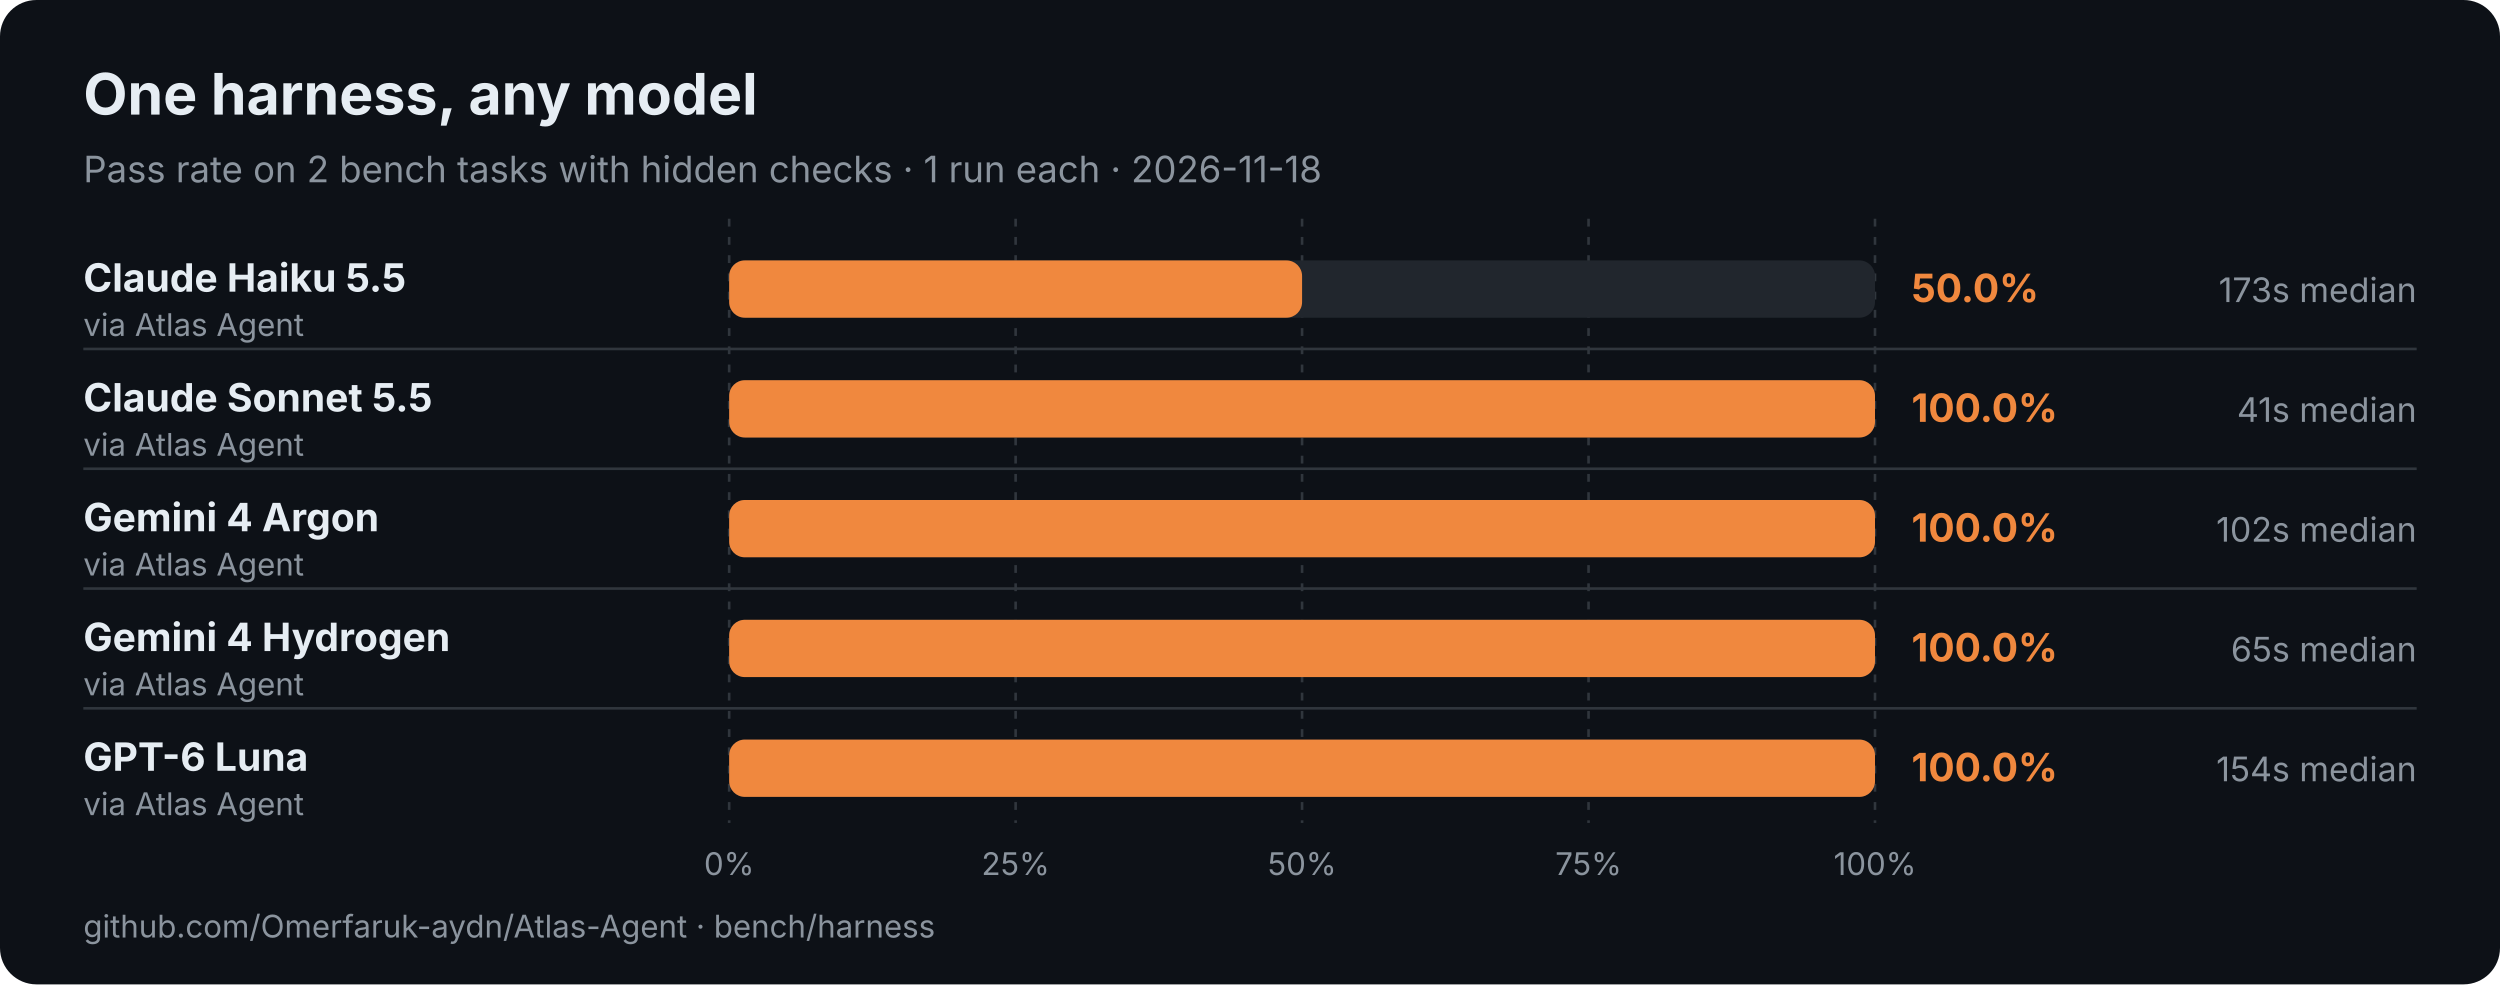
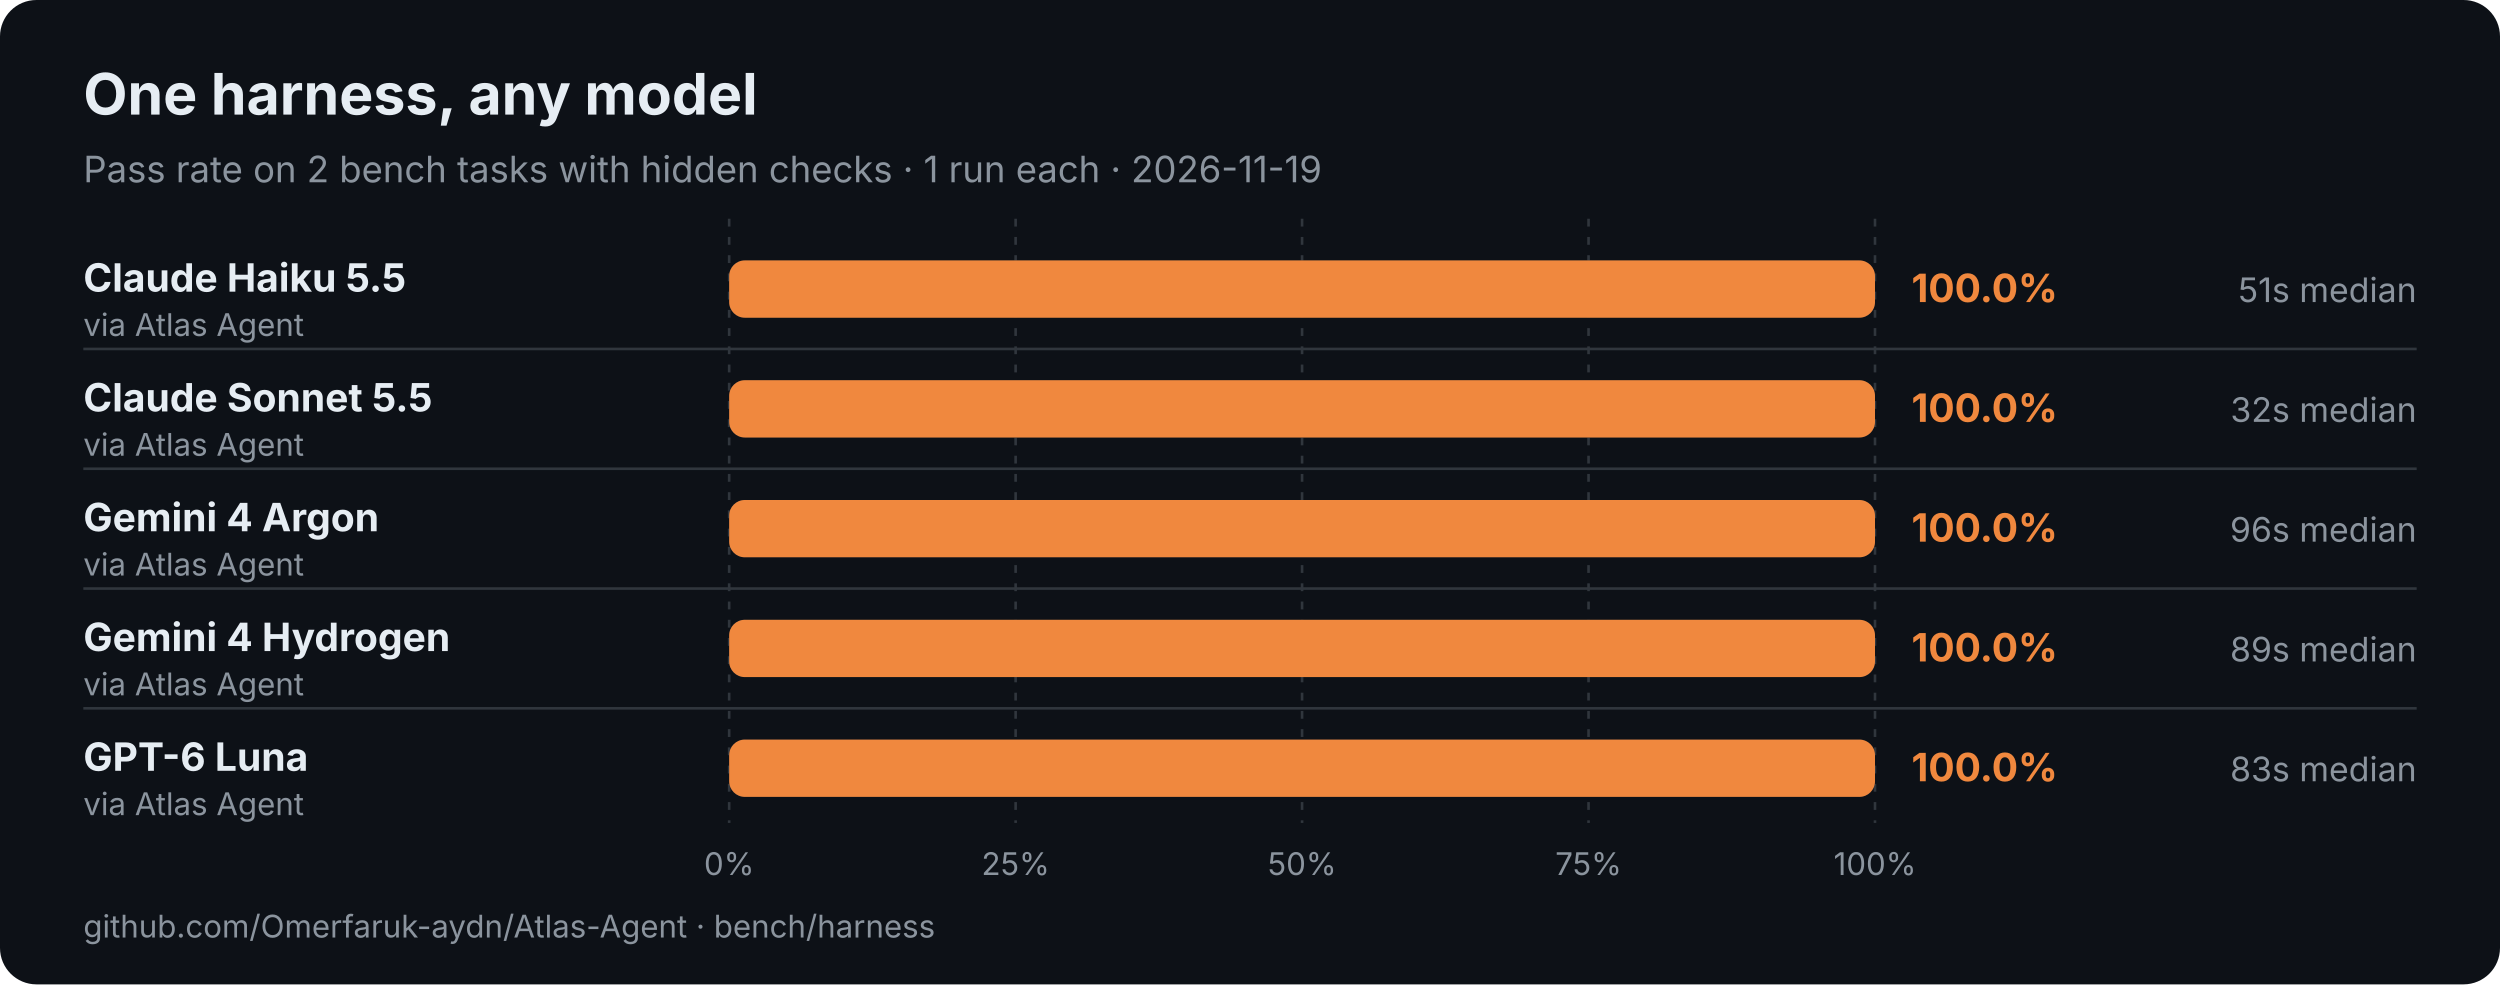
<svg xmlns="http://www.w3.org/2000/svg" width="960" height="378" viewBox="0 0 960 378" font-family="Inter, -apple-system, Segoe UI, Helvetica, Arial, sans-serif">
  <rect width="960" height="378" rx="14" fill="#0d1117" />
  <text x="32" y="44" font-size="22" font-weight="700" fill="#e6edf3">One harness, any model</text>
-   <text x="32" y="70" font-size="14" fill="#8b949e">Pass rate on 2 bench tasks with hidden checks · 1 run each · 2026-11-18</text>
+   <text x="32" y="70" font-size="14" fill="#8b949e">Pass rate on 2 bench tasks with hidden checks · 1 run each · 2026-11-19</text>
  <line x1="280" y1="84" x2="280" y2="316" stroke="#30363d" stroke-dasharray="3 4" />
  <text x="280" y="336" font-size="12" fill="#8b949e" text-anchor="middle">0%</text>
  <line x1="390" y1="84" x2="390" y2="316" stroke="#30363d" stroke-dasharray="3 4" />
  <text x="390" y="336" font-size="12" fill="#8b949e" text-anchor="middle">25%</text>
  <line x1="500" y1="84" x2="500" y2="316" stroke="#30363d" stroke-dasharray="3 4" />
  <text x="500" y="336" font-size="12" fill="#8b949e" text-anchor="middle">50%</text>
  <line x1="610" y1="84" x2="610" y2="316" stroke="#30363d" stroke-dasharray="3 4" />
  <text x="610" y="336" font-size="12" fill="#8b949e" text-anchor="middle">75%</text>
  <line x1="720" y1="84" x2="720" y2="316" stroke="#30363d" stroke-dasharray="3 4" />
  <text x="720" y="336" font-size="12" fill="#8b949e" text-anchor="middle">100%</text>
  <text x="32" y="112" font-size="15" font-weight="700" fill="#e6edf3">Claude Haiku 5.5</text>
  <text x="32" y="129" font-size="12" fill="#8b949e">via Atlas Agent</text>
  <rect x="280" y="100" width="440" height="22" rx="6" fill="#21262d" />
-   <rect x="280" y="100" width="220" height="22" rx="6" fill="#f0883e" />
-   <text x="734" y="116" font-size="15" font-weight="700" fill="#f0883e">50.0%</text>
-   <text x="928" y="116" font-size="13" fill="#8b949e" text-anchor="end">173s median</text>
+   <rect x="280" y="100" width="440" height="22" rx="6" fill="#f0883e" />
+   <text x="734" y="116" font-size="15" font-weight="700" fill="#f0883e">100.0%</text>
+   <text x="928" y="116" font-size="13" fill="#8b949e" text-anchor="end">51s median</text>
  <line x1="32" y1="134" x2="928" y2="134" stroke="#30363d" />
  <text x="32" y="158" font-size="15" font-weight="700" fill="#e6edf3">Claude Sonnet 5.5</text>
  <text x="32" y="175" font-size="12" fill="#8b949e">via Atlas Agent</text>
  <rect x="280" y="146" width="440" height="22" rx="6" fill="#21262d" />
  <rect x="280" y="146" width="440" height="22" rx="6" fill="#f0883e" />
  <text x="734" y="162" font-size="15" font-weight="700" fill="#f0883e">100.0%</text>
-   <text x="928" y="162" font-size="13" fill="#8b949e" text-anchor="end">41s median</text>
+   <text x="928" y="162" font-size="13" fill="#8b949e" text-anchor="end">32s median</text>
  <line x1="32" y1="180" x2="928" y2="180" stroke="#30363d" />
  <text x="32" y="204" font-size="15" font-weight="700" fill="#e6edf3">Gemini 4 Argon</text>
  <text x="32" y="221" font-size="12" fill="#8b949e">via Atlas Agent</text>
  <rect x="280" y="192" width="440" height="22" rx="6" fill="#21262d" />
  <rect x="280" y="192" width="440" height="22" rx="6" fill="#f0883e" />
  <text x="734" y="208" font-size="15" font-weight="700" fill="#f0883e">100.0%</text>
-   <text x="928" y="208" font-size="13" fill="#8b949e" text-anchor="end">102s median</text>
+   <text x="928" y="208" font-size="13" fill="#8b949e" text-anchor="end">96s median</text>
  <line x1="32" y1="226" x2="928" y2="226" stroke="#30363d" />
  <text x="32" y="250" font-size="15" font-weight="700" fill="#e6edf3">Gemini 4 Hydrogen</text>
  <text x="32" y="267" font-size="12" fill="#8b949e">via Atlas Agent</text>
  <rect x="280" y="238" width="440" height="22" rx="6" fill="#21262d" />
  <rect x="280" y="238" width="440" height="22" rx="6" fill="#f0883e" />
  <text x="734" y="254" font-size="15" font-weight="700" fill="#f0883e">100.0%</text>
-   <text x="928" y="254" font-size="13" fill="#8b949e" text-anchor="end">65s median</text>
+   <text x="928" y="254" font-size="13" fill="#8b949e" text-anchor="end">89s median</text>
  <line x1="32" y1="272" x2="928" y2="272" stroke="#30363d" />
  <text x="32" y="296" font-size="15" font-weight="700" fill="#e6edf3">GPT-6 Luna</text>
  <text x="32" y="313" font-size="12" fill="#8b949e">via Atlas Agent</text>
  <rect x="280" y="284" width="440" height="22" rx="6" fill="#21262d" />
  <rect x="280" y="284" width="440" height="22" rx="6" fill="#f0883e" />
  <text x="734" y="300" font-size="15" font-weight="700" fill="#f0883e">100.0%</text>
-   <text x="928" y="300" font-size="13" fill="#8b949e" text-anchor="end">154s median</text>
+   <text x="928" y="300" font-size="13" fill="#8b949e" text-anchor="end">83s median</text>
  <text x="32" y="360" font-size="12" fill="#8b949e">github.com/Omerfaruk-aydn/Atlas-Agent · bench/harness</text>
</svg>
